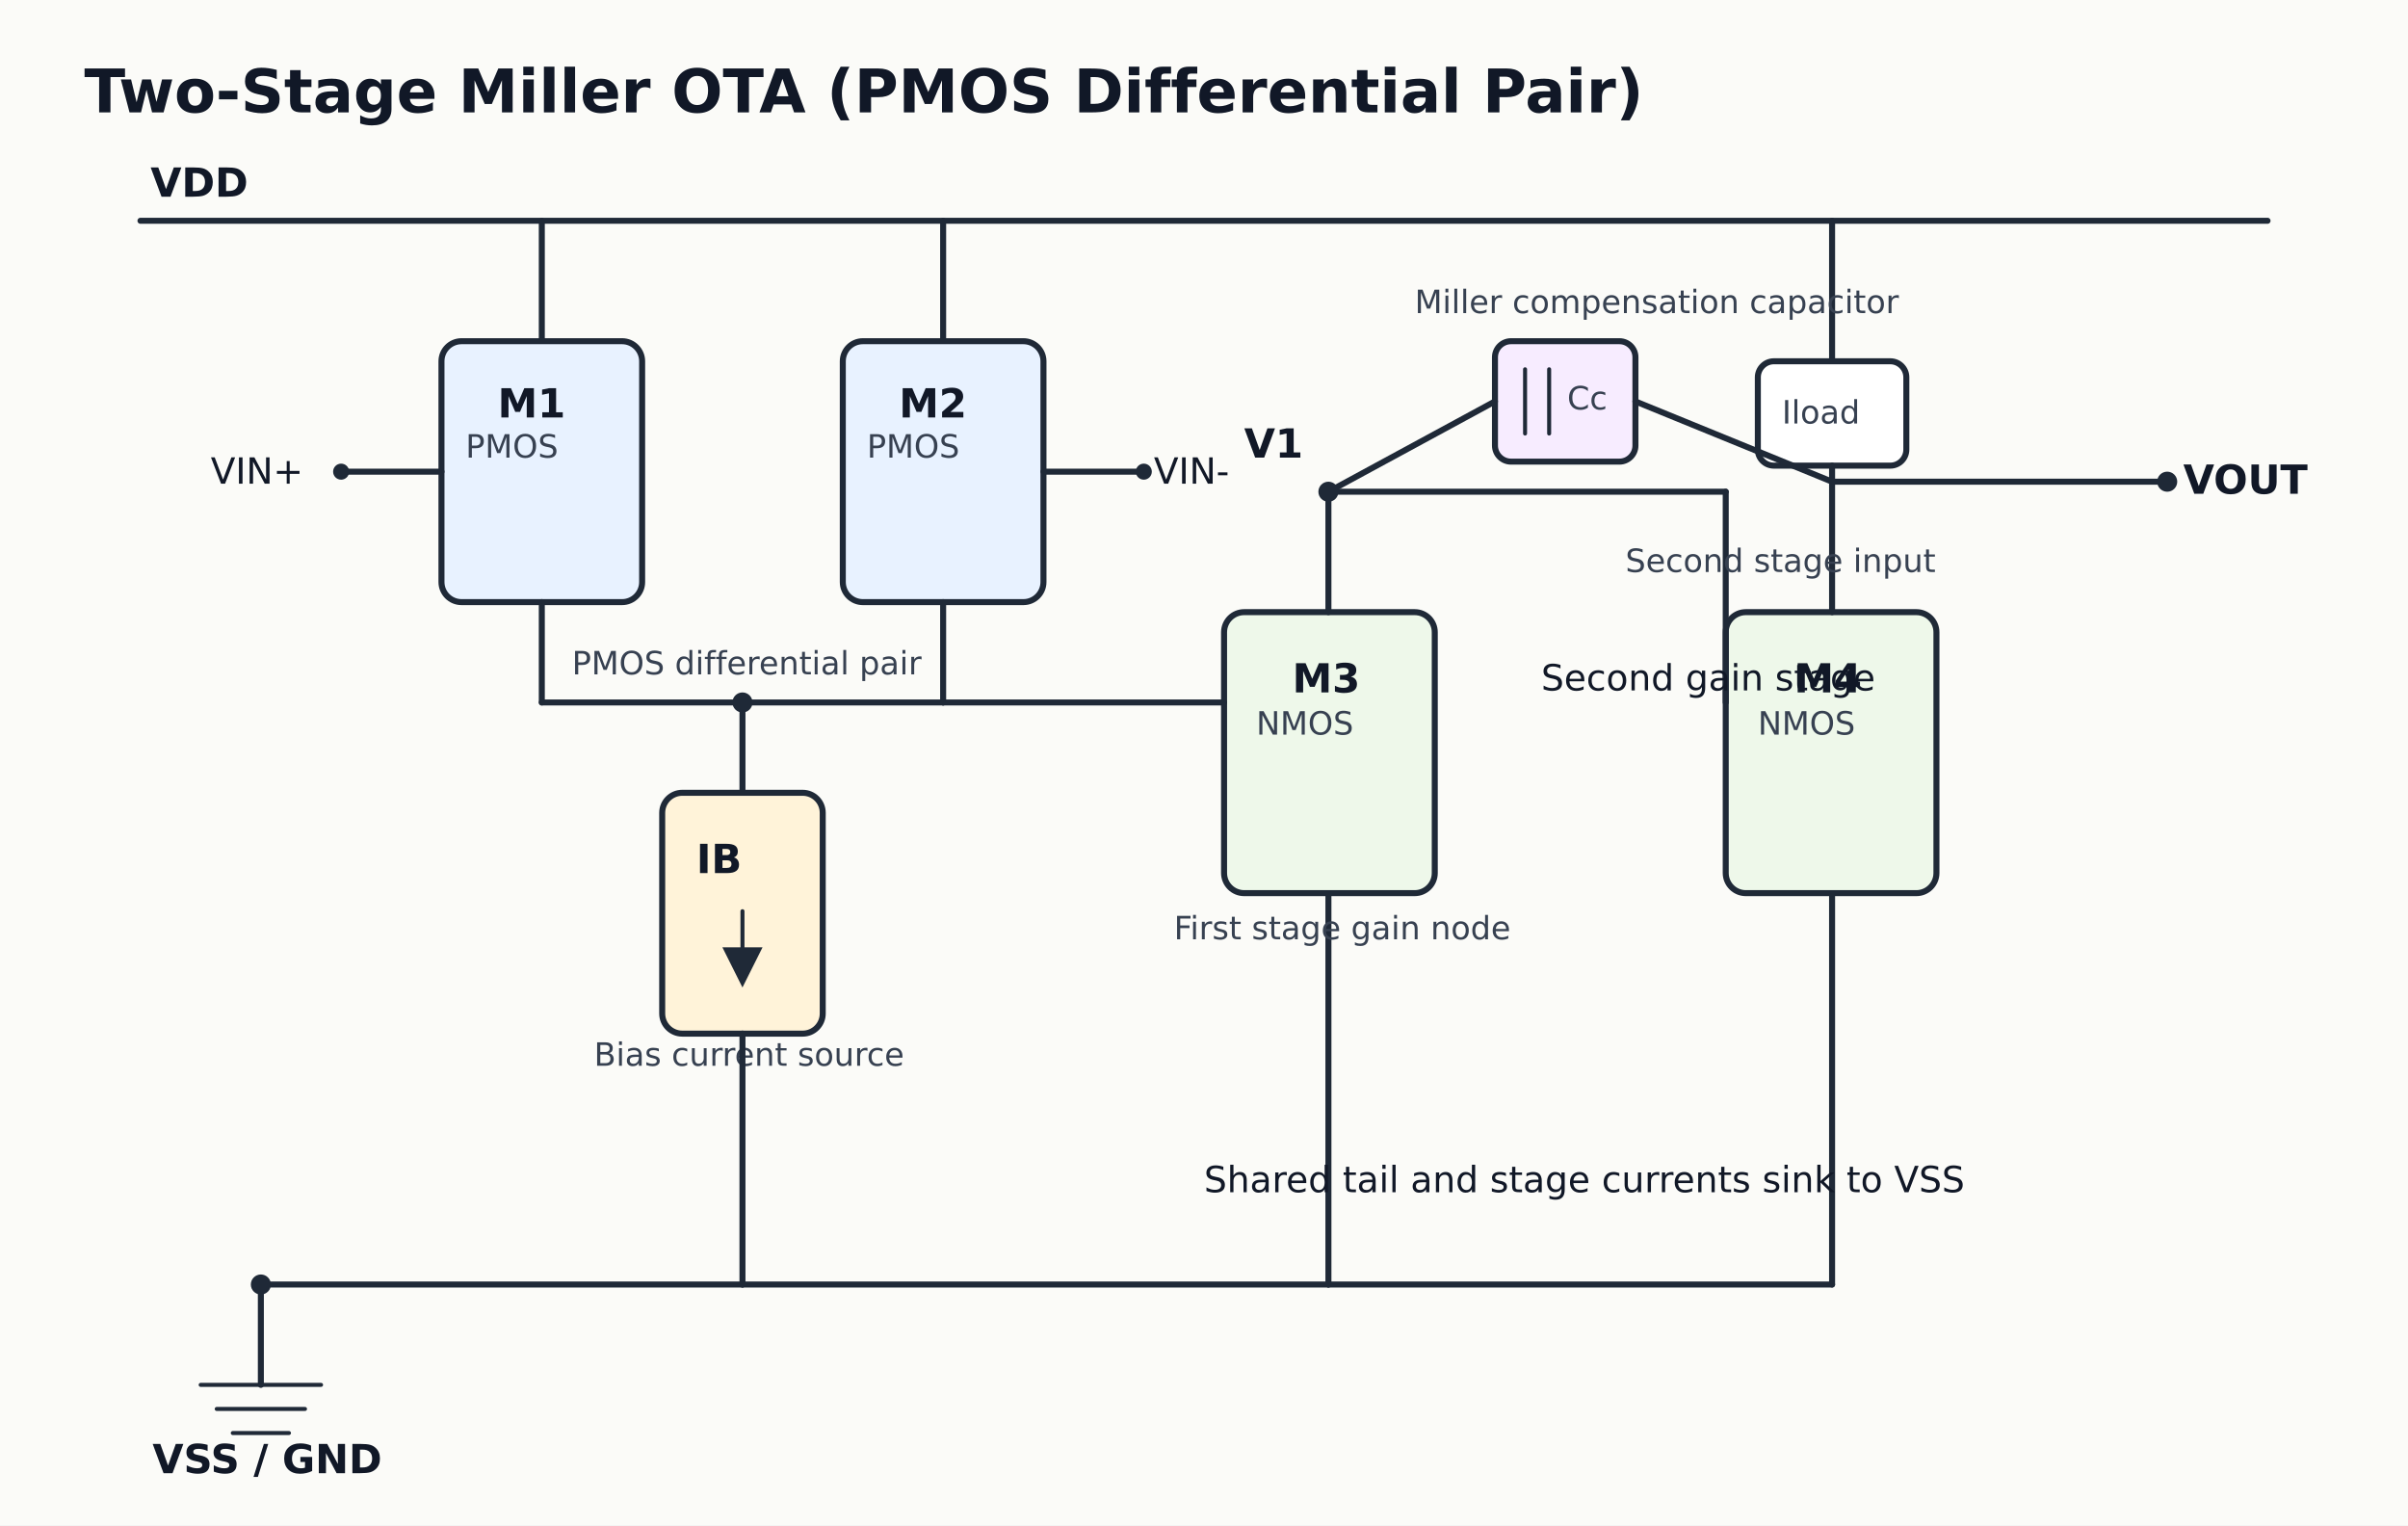
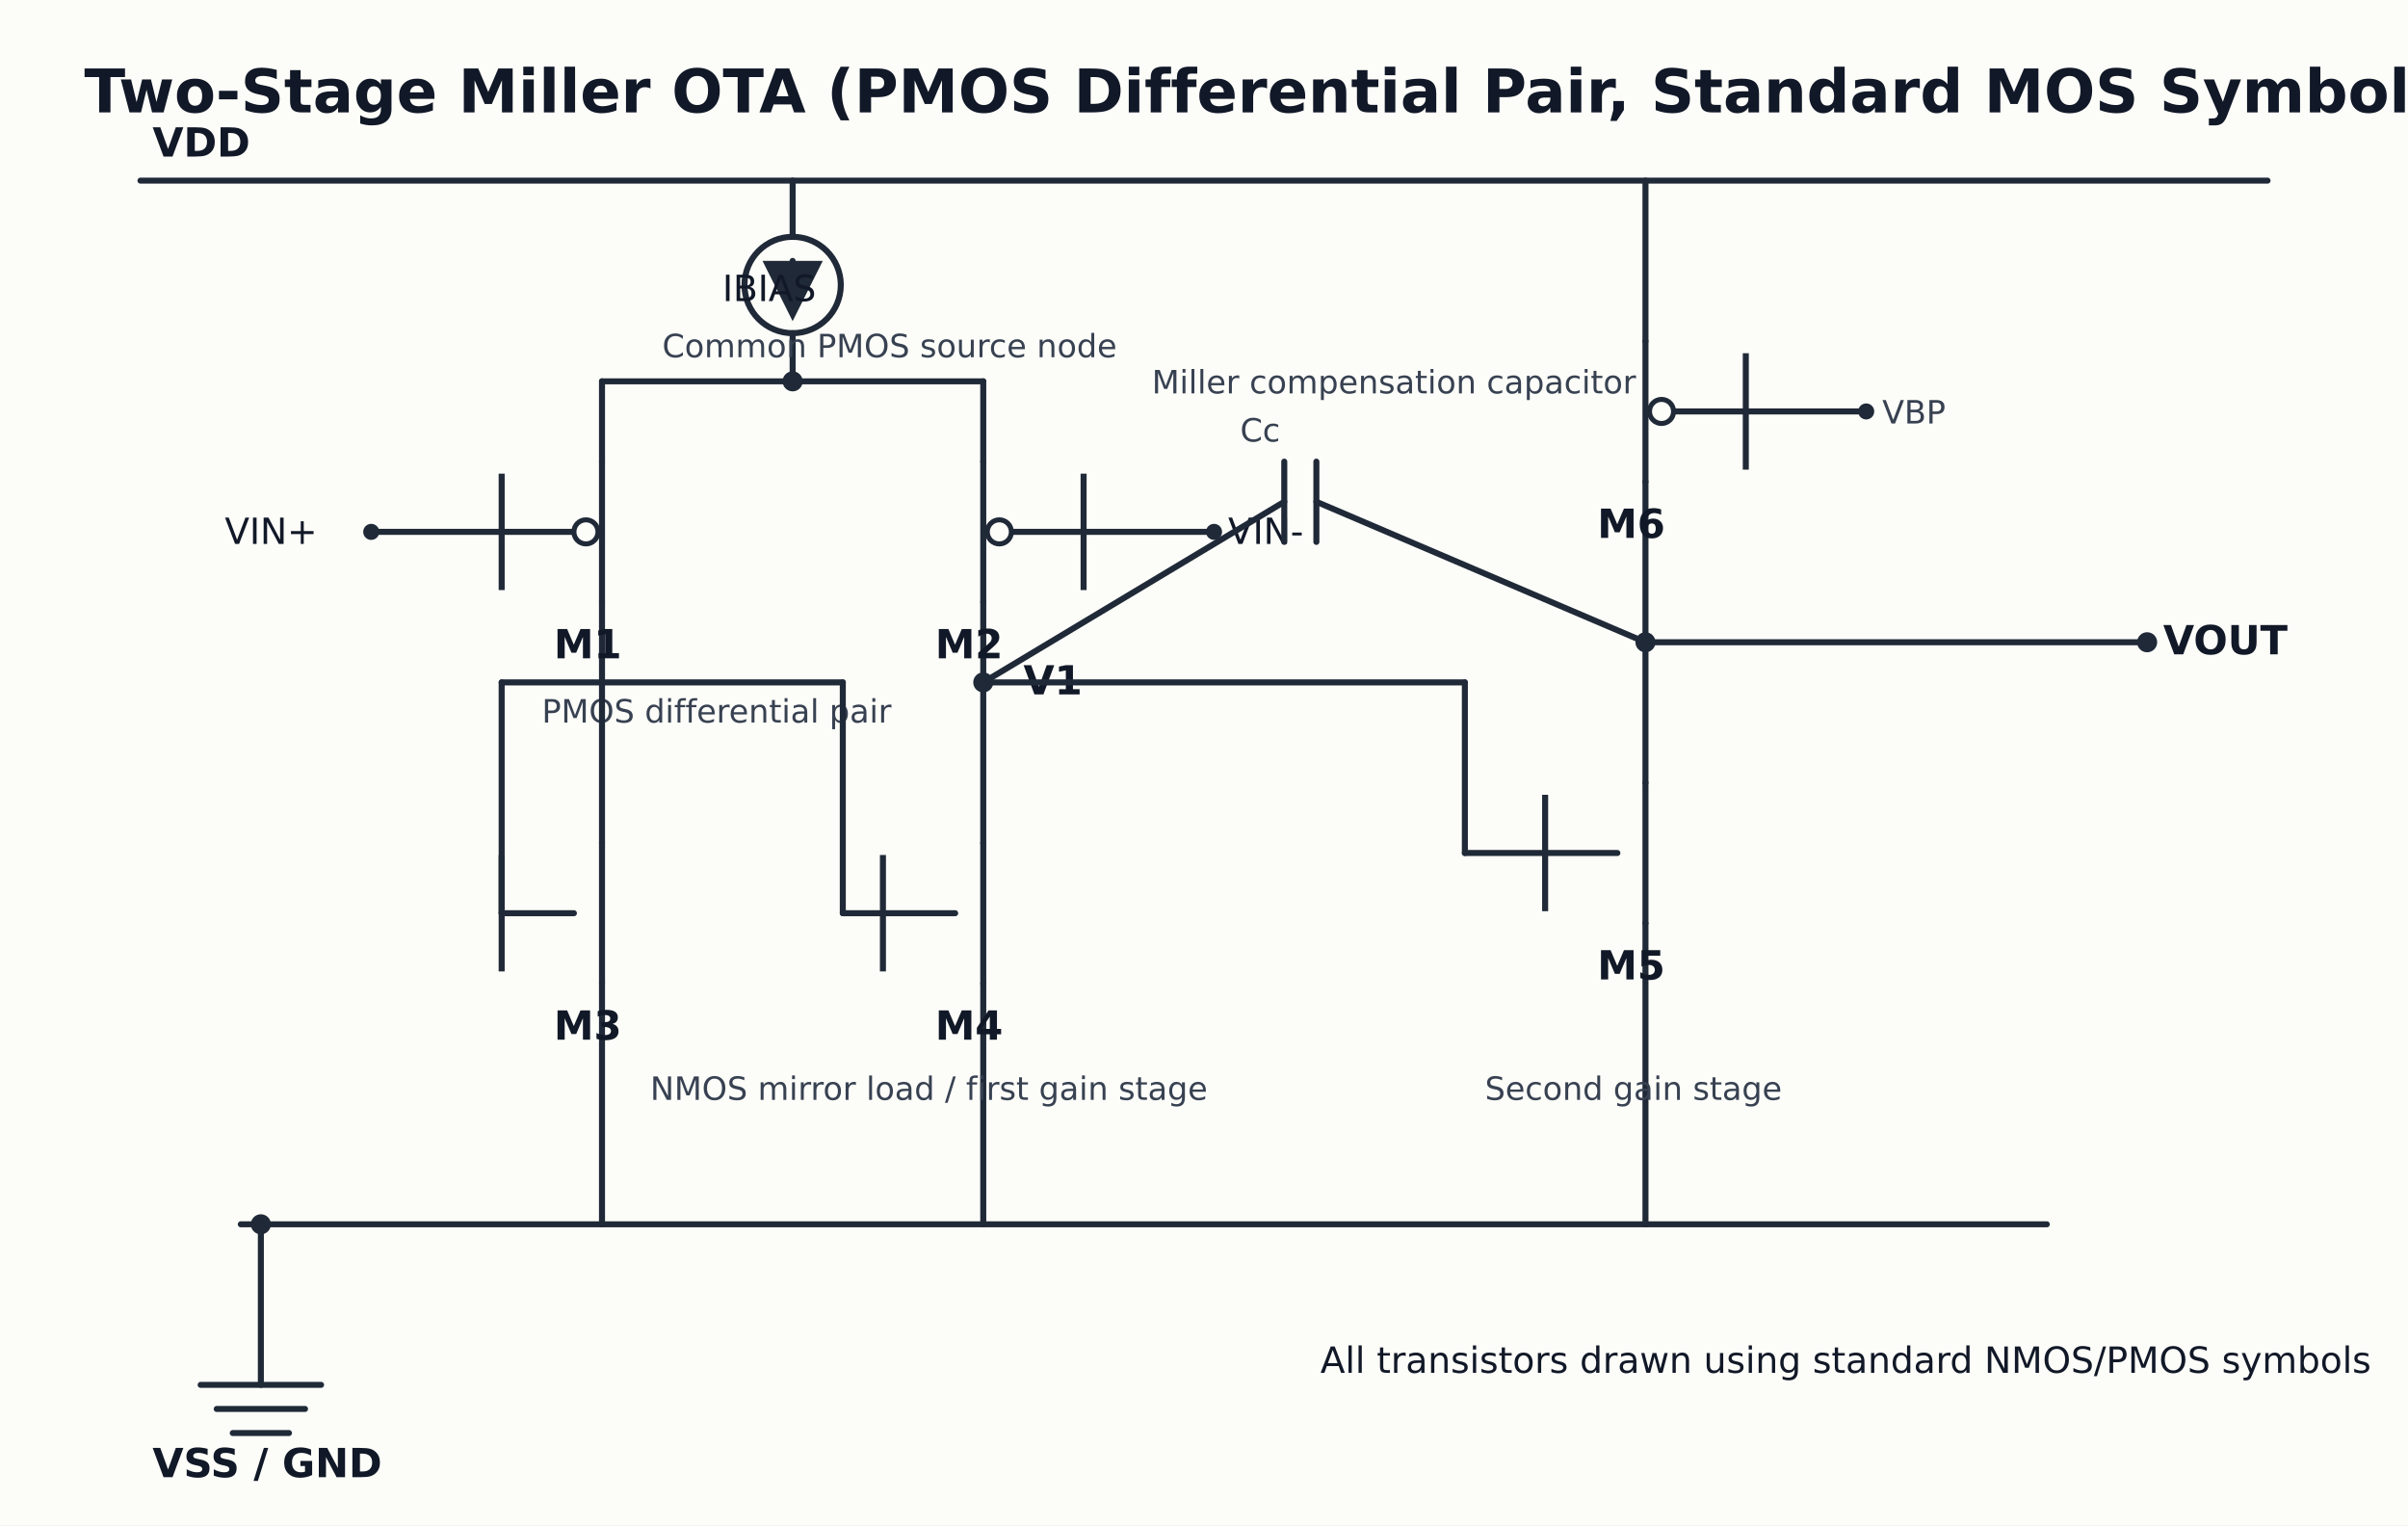
<svg xmlns="http://www.w3.org/2000/svg" width="1200" height="760" viewBox="0 0 1200 760">
  <defs>
    <style>
-       .bg { fill: #fbfbf8; }
+       .bg { fill: #fcfcf8; }
      .wire { stroke: #1f2937; stroke-width: 3; fill: none; stroke-linecap: round; stroke-linejoin: round; }
-       .thin { stroke-width: 2; }
-       .blk { fill: #ffffff; stroke: #1f2937; stroke-width: 3; }
-       .pmos { fill: #e8f2ff; stroke: #1f2937; stroke-width: 3; }
-       .nmos { fill: #eef8ea; stroke: #1f2937; stroke-width: 3; }
-       .bias { fill: #fff3d9; stroke: #1f2937; stroke-width: 3; }
-       .cap { fill: #f7ecff; stroke: #1f2937; stroke-width: 3; }
+       .sym { stroke: #1f2937; stroke-width: 3; fill: none; stroke-linecap: round; }
+       .gate { stroke: #1f2937; stroke-width: 3; fill: none; }
+       .node { fill: #1f2937; }
+       .bubble { fill: #fcfcf8; stroke: #1f2937; stroke-width: 2.5; }
      .title { font: 700 30px "DejaVu Sans", sans-serif; fill: #111827; }
      .lbl { font: 600 20px "DejaVu Sans", sans-serif; fill: #111827; }
      .txt { font: 500 18px "DejaVu Sans", sans-serif; fill: #111827; }
      .small { font: 500 16px "DejaVu Sans", sans-serif; fill: #374151; }
    </style>
    <marker id="arrow" markerWidth="10" markerHeight="10" refX="8" refY="5" orient="auto">
      <path d="M0,0 L10,5 L0,10 z" fill="#1f2937" />
    </marker>
  </defs>
  <rect class="bg" x="0" y="0" width="1200" height="760" />
-   <text class="title" x="42" y="56">Two-Stage Miller OTA (PMOS Differential Pair)</text>
-   <line class="wire" x1="70" y1="110" x2="1130" y2="110" />
-   <text class="lbl" x="75" y="98">VDD</text>
-   <circle cx="130" cy="640" r="5" fill="#1f2937" />
-   <line class="wire" x1="130" y1="640" x2="130" y2="690" />
-   <line class="wire thin" x1="100" y1="690" x2="160" y2="690" />
-   <line class="wire thin" x1="108" y1="702" x2="152" y2="702" />
-   <line class="wire thin" x1="116" y1="714" x2="144" y2="714" />
-   <text class="lbl" x="76" y="734">VSS / GND</text>
-   <line class="wire" x1="270" y1="110" x2="270" y2="170" />
-   <rect class="pmos" x="220" y="170" width="100" height="130" rx="10" />
-   <text class="lbl" x="248" y="208">M1</text>
-   <text class="small" x="232" y="228">PMOS</text>
-   <line class="wire" x1="220" y1="235" x2="170" y2="235" />
-   <circle cx="170" cy="235" r="4" fill="#1f2937" />
-   <text class="txt" x="105" y="241">VIN+</text>
-   <line class="wire" x1="470" y1="110" x2="470" y2="170" />
-   <rect class="pmos" x="420" y="170" width="100" height="130" rx="10" />
-   <text class="lbl" x="448" y="208">M2</text>
-   <text class="small" x="432" y="228">PMOS</text>
-   <line class="wire" x1="520" y1="235" x2="570" y2="235" />
-   <circle cx="570" cy="235" r="4" fill="#1f2937" />
-   <text class="txt" x="575" y="241">VIN-</text>
-   <line class="wire" x1="270" y1="300" x2="270" y2="350" />
-   <line class="wire" x1="470" y1="300" x2="470" y2="350" />
-   <line class="wire" x1="270" y1="350" x2="470" y2="350" />
-   <circle cx="370" cy="350" r="5" fill="#1f2937" />
-   <text class="small" x="285" y="336">PMOS differential pair</text>
-   <rect class="bias" x="330" y="395" width="80" height="120" rx="10" />
-   <text class="lbl" x="347" y="435">IB</text>
-   <path class="wire thin" d="M370 454 L370 488" marker-end="url(#arrow)" />
-   <text class="small" x="296" y="531">Bias current source</text>
-   <line class="wire" x1="370" y1="350" x2="370" y2="395" />
-   <line class="wire" x1="370" y1="515" x2="370" y2="640" />
-   <line class="wire" x1="370" y1="640" x2="130" y2="640" />
-   <rect class="nmos" x="610" y="305" width="105" height="140" rx="10" />
-   <text class="lbl" x="644" y="345">M3</text>
-   <text class="small" x="626" y="366">NMOS</text>
-   <line class="wire" x1="470" y1="350" x2="610" y2="350" />
-   <line class="wire" x1="662" y1="445" x2="662" y2="640" />
-   <line class="wire" x1="662" y1="640" x2="370" y2="640" />
-   <line class="wire" x1="662" y1="305" x2="662" y2="245" />
-   <circle cx="662" cy="245" r="5" fill="#1f2937" />
-   <text class="lbl" x="620" y="228">V1</text>
-   <text class="small" x="585" y="468">First stage gain node</text>
-   <rect class="nmos" x="860" y="305" width="105" height="140" rx="10" />
-   <text class="lbl" x="894" y="345">M4</text>
-   <text class="small" x="876" y="366">NMOS</text>
-   <line class="wire" x1="913" y1="445" x2="913" y2="640" />
-   <line class="wire" x1="913" y1="640" x2="662" y2="640" />
-   <line class="wire" x1="913" y1="305" x2="913" y2="240" />
-   <line class="wire" x1="913" y1="240" x2="1080" y2="240" />
-   <circle cx="1080" cy="240" r="5" fill="#1f2937" />
-   <text class="lbl" x="1088" y="246">VOUT</text>
-   <line class="wire" x1="662" y1="245" x2="860" y2="245" />
-   <line class="wire" x1="860" y1="245" x2="860" y2="350" />
-   <text class="small" x="810" y="285">Second stage input</text>
-   <line class="wire" x1="913" y1="110" x2="913" y2="180" />
-   <rect class="blk" x="876" y="180" width="74" height="52" rx="8" />
-   <text class="small" x="888" y="211">Iload</text>
-   <line class="wire" x1="913" y1="232" x2="913" y2="240" />
-   <rect class="cap" x="745" y="170" width="70" height="60" rx="8" />
-   <line class="wire thin" x1="760" y1="184" x2="760" y2="216" />
-   <line class="wire thin" x1="772" y1="184" x2="772" y2="216" />
-   <text class="small" x="781" y="204">Cc</text>
-   <line class="wire" x1="745" y1="200" x2="662" y2="245" />
-   <line class="wire" x1="815" y1="200" x2="913" y2="240" />
-   <text class="small" x="705" y="156">Miller compensation capacitor</text>
-   <text class="txt" x="768" y="344">Second gain stage</text>
-   <text class="txt" x="600" y="594">Shared tail and stage currents sink to VSS</text>
+   <text class="title" x="42" y="56">Two-Stage Miller OTA (PMOS Differential Pair, Standard MOS Symbols)</text>
+   <line class="wire" x1="70" y1="90" x2="1130" y2="90" />
+   <text class="lbl" x="76" y="78">VDD</text>
+   <line class="wire" x1="120" y1="610" x2="1020" y2="610" />
+   <circle class="node" cx="130" cy="610" r="5" />
+   <line class="wire" x1="130" y1="610" x2="130" y2="690" />
+   <line class="wire" x1="100" y1="690" x2="160" y2="690" />
+   <line class="wire" x1="108" y1="702" x2="152" y2="702" />
+   <line class="wire" x1="116" y1="714" x2="144" y2="714" />
+   <text class="lbl" x="76" y="736">VSS / GND</text>
+   <line class="wire" x1="395" y1="90" x2="395" y2="118" />
+   <circle cx="395" cy="142" r="24" class="sym" />
+   <path class="wire" d="M395 130 L395 154" marker-end="url(#arrow)" />
+   <line class="wire" x1="395" y1="166" x2="395" y2="190" />
+   <text class="txt" x="360" y="150">IBIAS</text>
+   <line class="wire" x1="300" y1="190" x2="490" y2="190" />
+   <circle class="node" cx="395" cy="190" r="5" />
+   <text class="small" x="330" y="178">Common PMOS source node</text>
+   <line class="sym" x1="300" y1="230" x2="300" y2="300" />
+   <line class="wire" x1="300" y1="190" x2="300" y2="230" />
+   <line class="wire" x1="300" y1="300" x2="300" y2="340" />
+   <line class="gate" x1="250" y1="236" x2="250" y2="294" />
+   <line class="wire" x1="250" y1="265" x2="286" y2="265" />
+   <circle class="bubble" cx="292" cy="265" r="6" />
+   <line class="wire" x1="250" y1="265" x2="185" y2="265" />
+   <circle class="node" cx="185" cy="265" r="4" />
+   <text class="txt" x="112" y="271">VIN+</text>
+   <text class="lbl" x="276" y="328">M1</text>
+   <line class="sym" x1="490" y1="230" x2="490" y2="300" />
+   <line class="wire" x1="490" y1="190" x2="490" y2="230" />
+   <line class="wire" x1="490" y1="300" x2="490" y2="340" />
+   <line class="gate" x1="540" y1="236" x2="540" y2="294" />
+   <line class="wire" x1="540" y1="265" x2="504" y2="265" />
+   <circle class="bubble" cx="498" cy="265" r="6" />
+   <line class="wire" x1="540" y1="265" x2="605" y2="265" />
+   <circle class="node" cx="605" cy="265" r="4" />
+   <text class="txt" x="612" y="271">VIN-</text>
+   <text class="lbl" x="466" y="328">M2</text>
+   <text class="small" x="270" y="360">PMOS differential pair</text>
+   <line class="sym" x1="300" y1="420" x2="300" y2="490" />
+   <line class="wire" x1="300" y1="340" x2="300" y2="420" />
+   <line class="wire" x1="300" y1="490" x2="300" y2="610" />
+   <line class="gate" x1="250" y1="426" x2="250" y2="484" />
+   <line class="wire" x1="250" y1="455" x2="286" y2="455" />
+   <line class="wire" x1="250" y1="455" x2="250" y2="340" />
+   <line class="wire" x1="250" y1="340" x2="300" y2="340" />
+   <text class="lbl" x="276" y="518">M3</text>
+   <line class="sym" x1="490" y1="420" x2="490" y2="490" />
+   <line class="wire" x1="490" y1="340" x2="490" y2="420" />
+   <line class="wire" x1="490" y1="490" x2="490" y2="610" />
+   <line class="gate" x1="440" y1="426" x2="440" y2="484" />
+   <line class="wire" x1="440" y1="455" x2="476" y2="455" />
+   <line class="wire" x1="300" y1="340" x2="420" y2="340" />
+   <line class="wire" x1="420" y1="340" x2="420" y2="455" />
+   <line class="wire" x1="420" y1="455" x2="440" y2="455" />
+   <text class="lbl" x="466" y="518">M4</text>
+   <circle class="node" cx="490" cy="340" r="5" />
+   <text class="lbl" x="510" y="346">V1</text>
+   <text class="small" x="324" y="548">NMOS mirror load / first gain stage</text>
+   <line class="wire" x1="490" y1="340" x2="730" y2="340" />
+   <line class="wire" x1="730" y1="340" x2="730" y2="425" />
+   <line class="wire" x1="730" y1="425" x2="770" y2="425" />
+   <line class="sym" x1="820" y1="390" x2="820" y2="460" />
+   <line class="wire" x1="820" y1="320" x2="820" y2="390" />
+   <line class="wire" x1="820" y1="460" x2="820" y2="610" />
+   <line class="gate" x1="770" y1="396" x2="770" y2="454" />
+   <line class="wire" x1="770" y1="425" x2="806" y2="425" />
+   <text class="lbl" x="796" y="488">M5</text>
+   <line class="sym" x1="820" y1="170" x2="820" y2="240" />
+   <line class="wire" x1="820" y1="90" x2="820" y2="170" />
+   <line class="wire" x1="820" y1="240" x2="820" y2="320" />
+   <line class="gate" x1="870" y1="176" x2="870" y2="234" />
+   <line class="wire" x1="870" y1="205" x2="834" y2="205" />
+   <circle class="bubble" cx="828" cy="205" r="6" />
+   <line class="wire" x1="870" y1="205" x2="930" y2="205" />
+   <circle class="node" cx="930" cy="205" r="4" />
+   <text class="small" x="938" y="211">VBP</text>
+   <text class="lbl" x="796" y="268">M6</text>
+   <circle class="node" cx="820" cy="320" r="5" />
+   <line class="wire" x1="820" y1="320" x2="1070" y2="320" />
+   <circle class="node" cx="1070" cy="320" r="5" />
+   <text class="lbl" x="1078" y="326">VOUT</text>
+   <text class="small" x="740" y="548">Second gain stage</text>
+   <line class="wire" x1="640" y1="230" x2="640" y2="270" />
+   <line class="wire" x1="656" y1="230" x2="656" y2="270" />
+   <line class="wire" x1="490" y1="340" x2="640" y2="250" />
+   <line class="wire" x1="656" y1="250" x2="820" y2="320" />
+   <text class="small" x="618" y="220">Cc</text>
+   <text class="small" x="574" y="196">Miller compensation capacitor</text>
+   <text class="txt" x="658" y="684">All transistors drawn using standard NMOS/PMOS symbols</text>
</svg>
